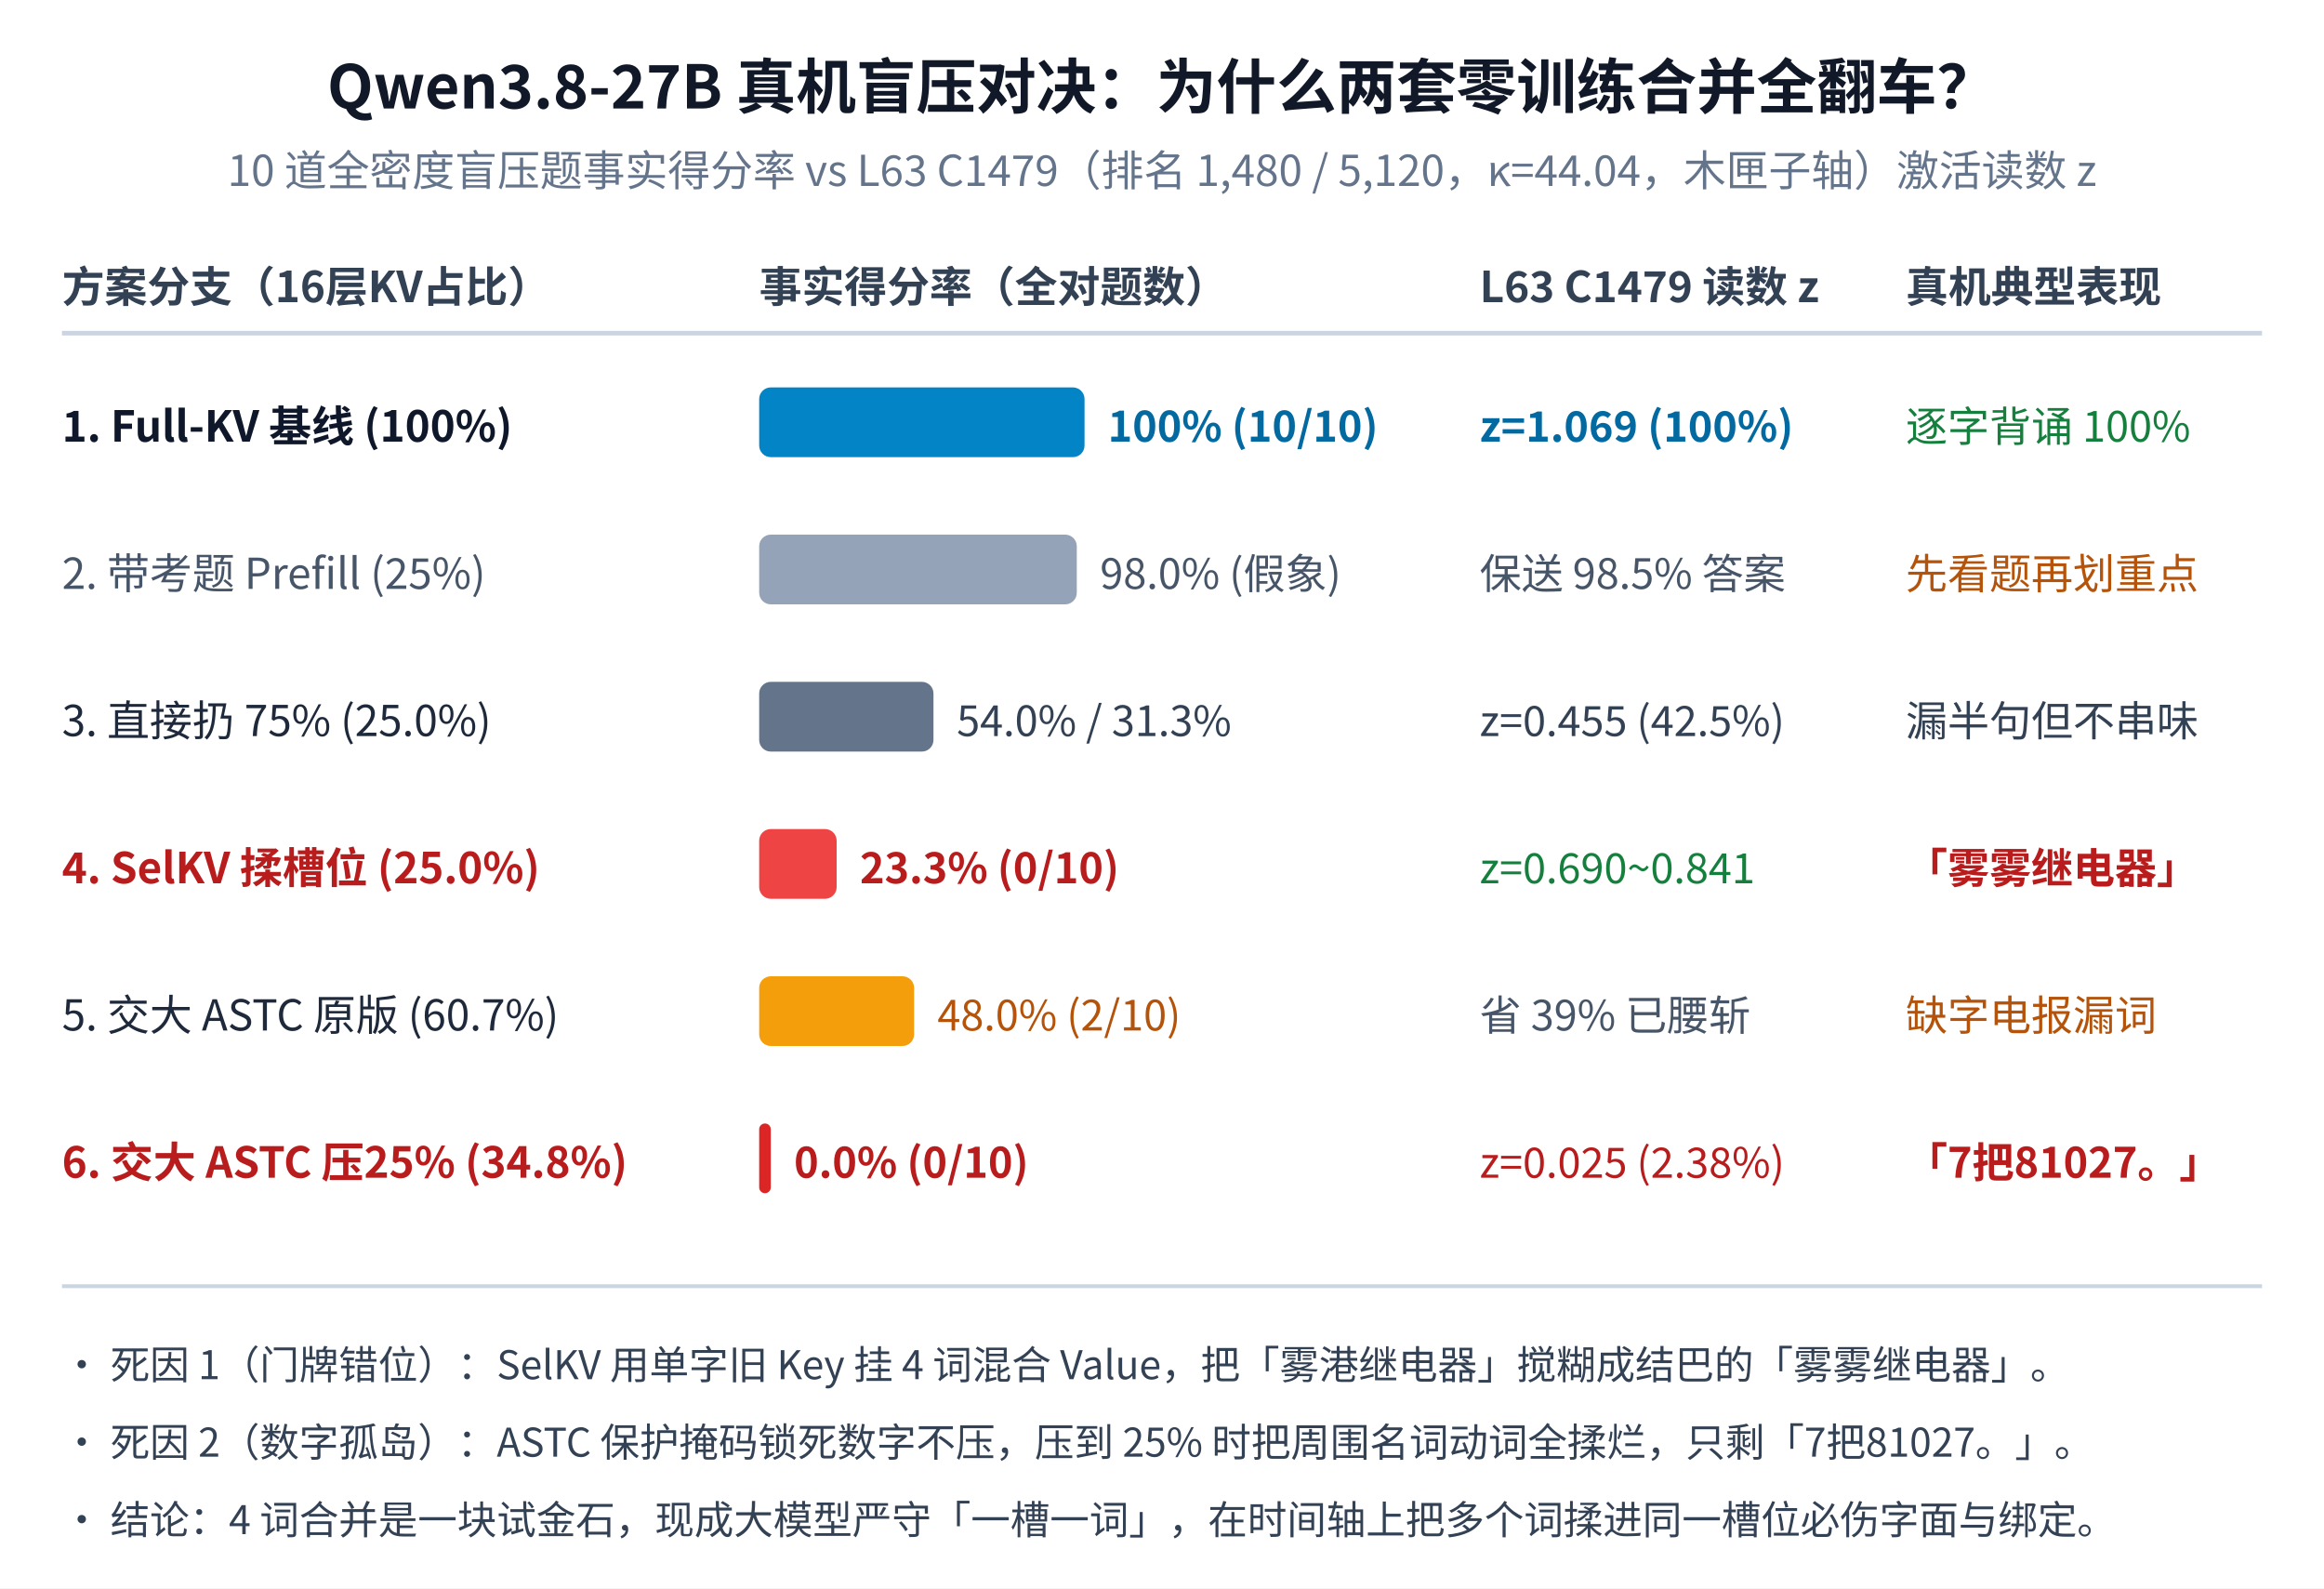
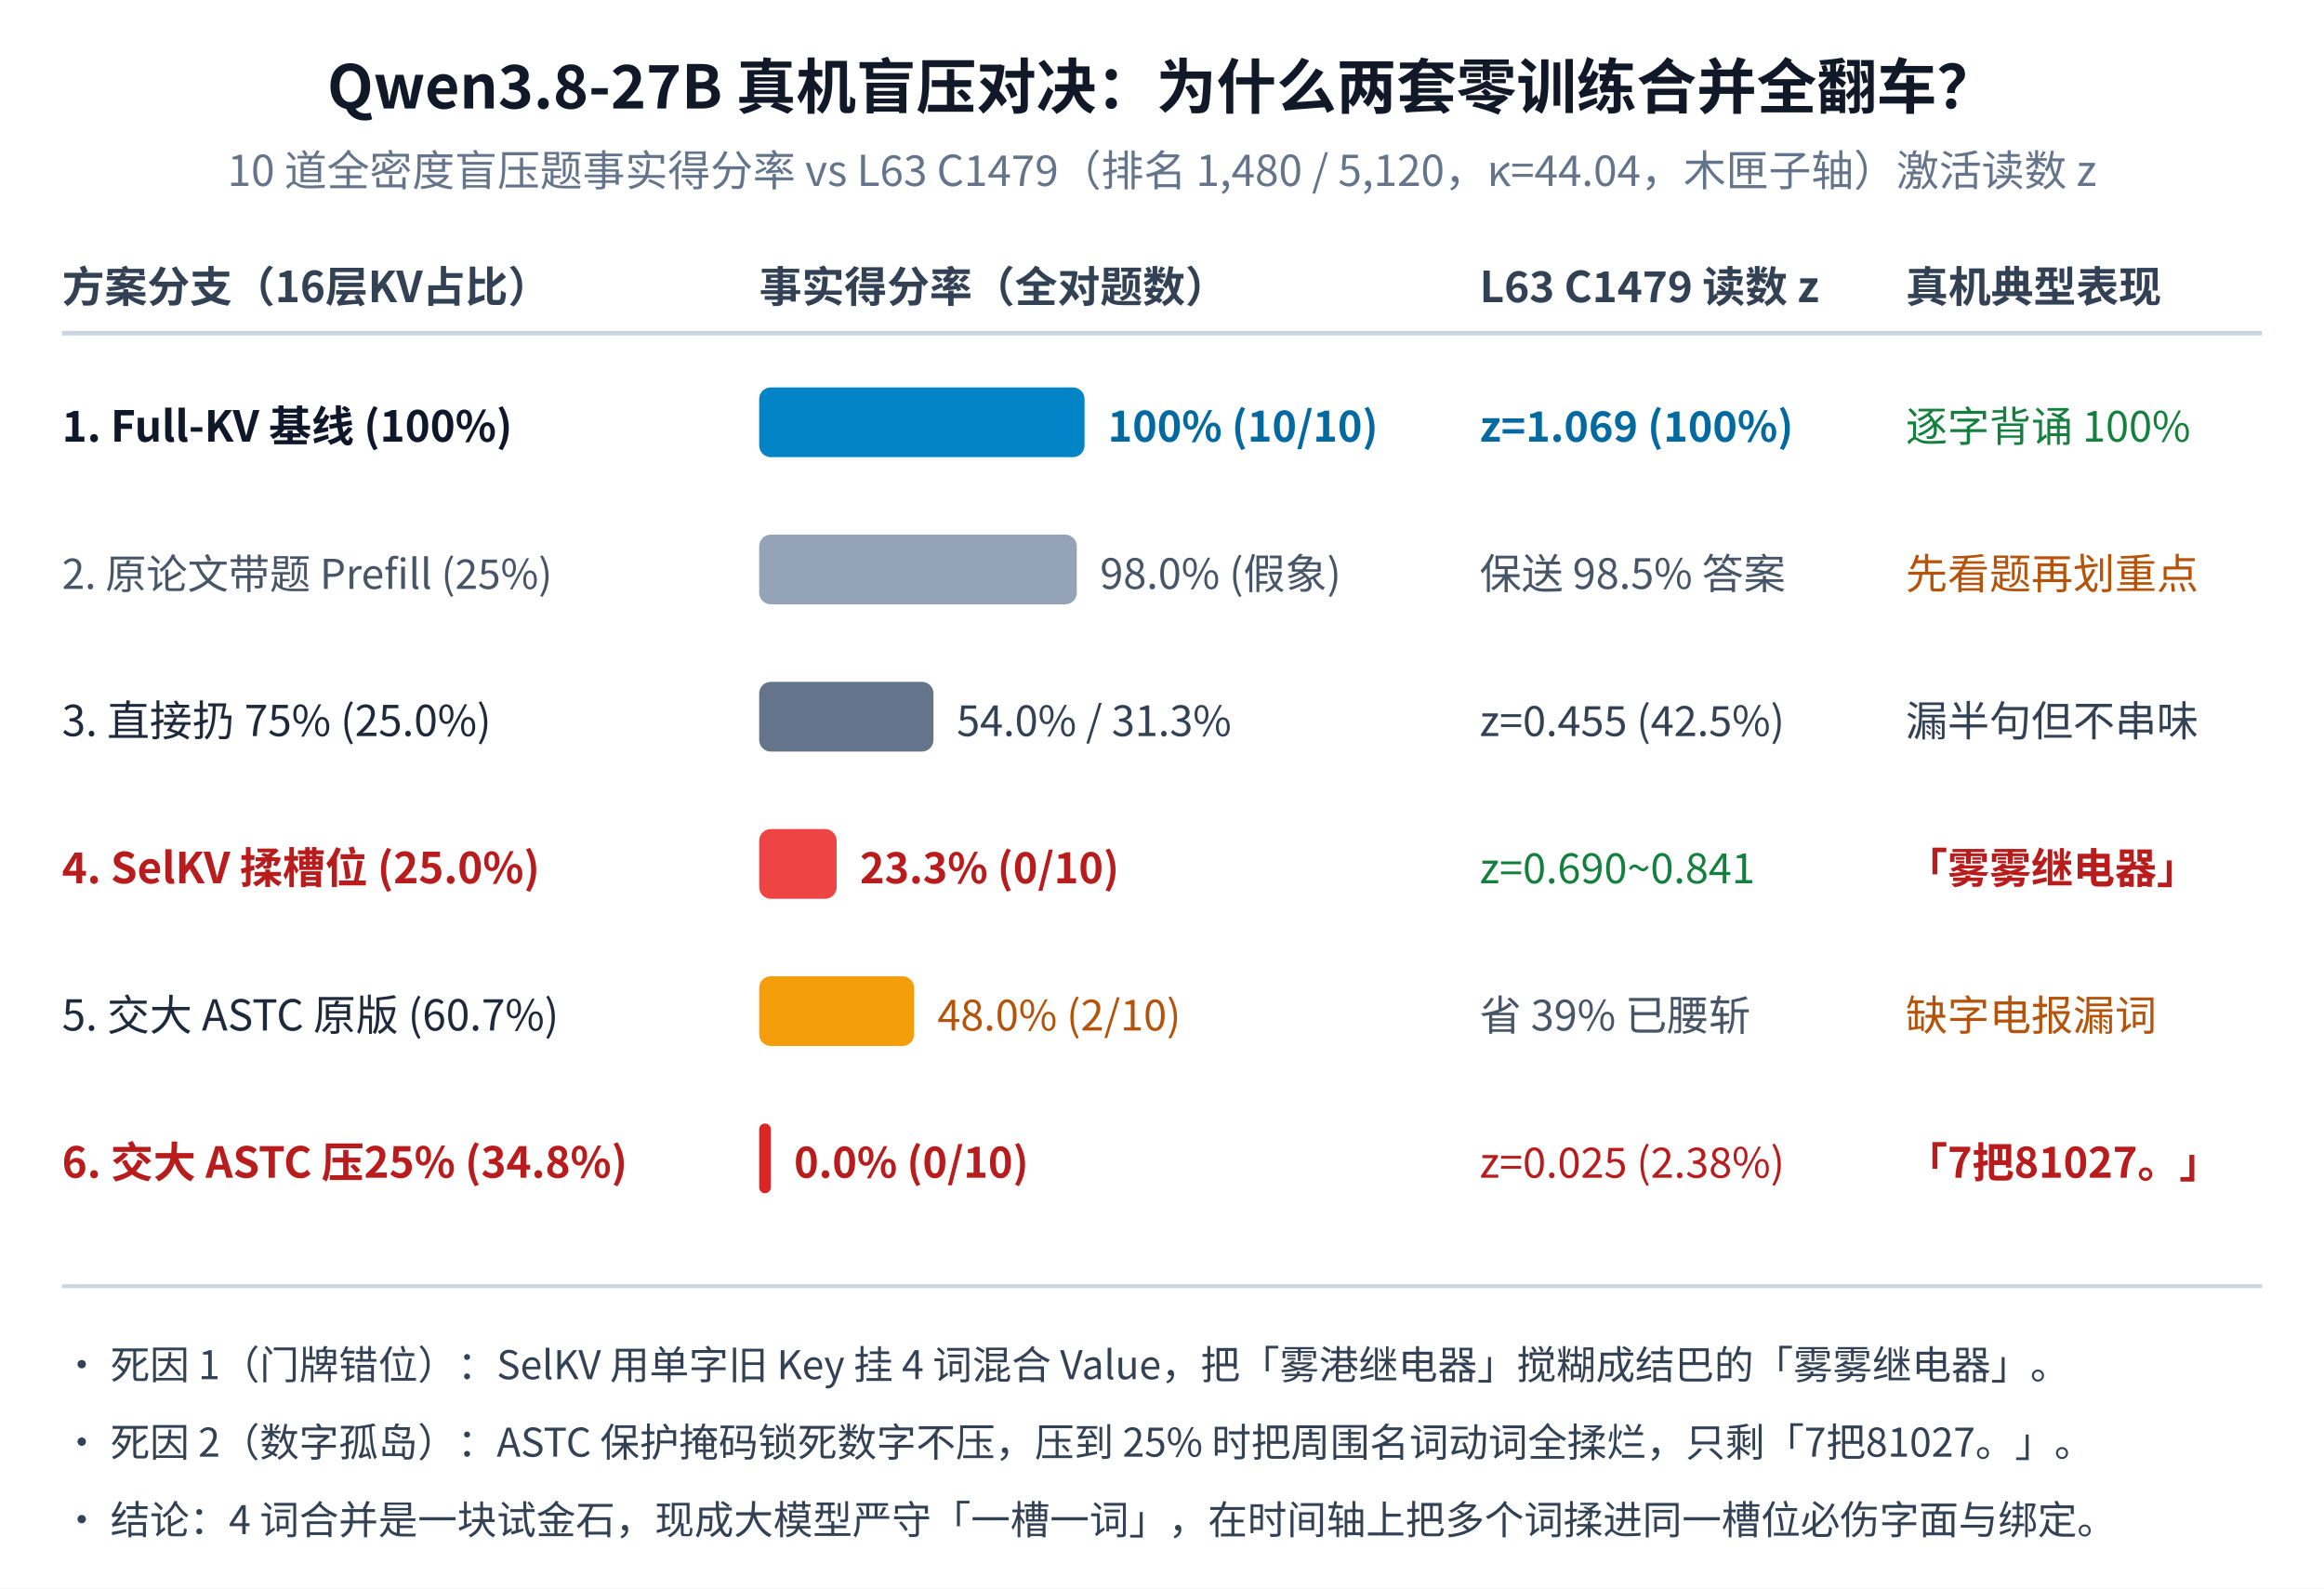
<svg xmlns="http://www.w3.org/2000/svg" viewBox="0 0 600 410" width="600" height="410" font-family="'WenQuanYi Micro Hei','Noto Sans CJK SC',sans-serif">
  <rect x="0" y="0" width="600" height="410" fill="#ffffff" />
  <text x="300" y="28" text-anchor="middle" font-size="15.5" font-weight="bold" fill="#111827">Qwen3.8-27B 真机盲压对决：为什么两套零训练合并全翻车？</text>
  <text x="300" y="48" text-anchor="middle" font-size="11" fill="#64748b">10 道全密度盲压题事实得分率 vs L63 C1479（排名 1,480 / 5,120，κ=44.04，木匣子轴）激活读数 z</text>
  <text x="16" y="78" font-size="11" font-weight="bold" fill="#334155">方案分支（16层KV占比）</text>
  <text x="196" y="78" font-size="11" font-weight="bold" fill="#334155">事实得分率（全对题数）</text>
  <text x="382" y="78" font-size="11" font-weight="bold" fill="#334155">L63 C1479 读数 z</text>
  <text x="492" y="78" font-size="11" font-weight="bold" fill="#334155">真机典型表现</text>
  <line x1="16" y1="86" x2="584" y2="86" stroke="#cbd5e1" stroke-width="1.2" />
  <text x="16" y="114" font-size="11" font-weight="bold" fill="#0f172a">1. Full-KV 基线 (100%)</text>
  <rect x="196" y="100" width="84" height="18" rx="3" fill="#0284c7" />
  <text x="286" y="114" font-size="10.8" font-weight="bold" fill="#0369a1">100% (10/10)</text>
  <text x="382" y="114" font-size="10.8" font-weight="bold" fill="#0369a1">z=1.069 (100%)</text>
  <text x="492" y="114" font-size="10.8" fill="#15803d">逐字背诵 100%</text>
-   <text x="16" y="152" font-size="11" fill="#475569">2. 带考题 Prefill (25%)</text>
+   <text x="16" y="152" font-size="10.6" fill="#475569">2. 原论文带题 Prefill (25%)</text>
  <rect x="196" y="138" width="82" height="18" rx="3" fill="#94a3b8" />
  <text x="284" y="152" font-size="10.8" fill="#475569">98.0% (假象)</text>
  <text x="382" y="152" font-size="10.8" fill="#475569">保送 98.5% 答案</text>
  <text x="492" y="152" font-size="10.8" fill="#b45309">先看题再划重点</text>
  <text x="16" y="190" font-size="11" fill="#1e293b">3. 直接扔 75% (25.0%)</text>
  <rect x="196" y="176" width="45" height="18" rx="3" fill="#64748b" />
  <text x="247" y="190" font-size="10.8" fill="#334155">54.0% / 31.3%</text>
  <text x="382" y="190" font-size="10.8" fill="#334155">z=0.455 (42.5%)</text>
  <text x="492" y="190" font-size="10.8" fill="#334155">漏半句但不串味</text>
  <text x="16" y="228" font-size="11" font-weight="bold" fill="#b91c1c">4. SelKV 揉槽位 (25.0%)</text>
  <rect x="196" y="214" width="20" height="18" rx="3" fill="#ef4444" />
  <text x="222" y="228" font-size="10.8" font-weight="bold" fill="#b91c1c">23.3% (0/10)</text>
  <text x="382" y="228" font-size="10.8" fill="#15803d">z=0.690~0.841</text>
  <text x="492" y="228" font-size="10.8" font-weight="bold" fill="#b91c1c">「雾雾继电器」</text>
  <text x="16" y="266" font-size="11" fill="#1e293b">5. 交大 ASTC 原版 (60.7%)</text>
  <rect x="196" y="252" width="40" height="18" rx="3" fill="#f59e0b" />
  <text x="242" y="266" font-size="10.8" fill="#b45309">48.0% (2/10)</text>
  <text x="382" y="266" font-size="10.8" fill="#475569">省 39% 已腰斩</text>
  <text x="492" y="266" font-size="10.8" fill="#b45309">缺字电报漏词</text>
  <text x="16" y="304" font-size="11" font-weight="bold" fill="#b91c1c">6. 交大 ASTC 压25% (34.8%)</text>
  <rect x="196" y="290" width="3" height="18" rx="1.5" fill="#dc2626" />
  <text x="205" y="304" font-size="10.8" font-weight="bold" fill="#b91c1c">0.0% (0/10)</text>
  <text x="382" y="304" font-size="10.8" fill="#b91c1c">z=0.025 (2.38%)</text>
  <text x="492" y="304" font-size="10.8" font-weight="bold" fill="#b91c1c">「7把81027。」</text>
  <line x1="16" y1="332" x2="584" y2="332" stroke="#cbd5e1" stroke-width="1" />
  <text x="16" y="356" font-size="10.2" fill="#334155">• 死因 1（门牌错位）：SelKV 用单字旧 Key 挂 4 词混合 Value，把「雾港继电器」搅糊成结巴的「雾雾继电器」。</text>
  <text x="16" y="376" font-size="10.2" fill="#334155">• 死因 2（数字孤岛）：ASTC 保护掩码锁死数字不压，压到 25% 时把周围名词动词全揉烂，只剩「7把81027。」。</text>
  <text x="16" y="396" font-size="10.2" fill="#334155">• 结论：4 词合并是一块试金石，现成大模型严守「一槽一词」，在时间轴上把多个词揉进同一槽位必伤字面与绑定。</text>
</svg>
